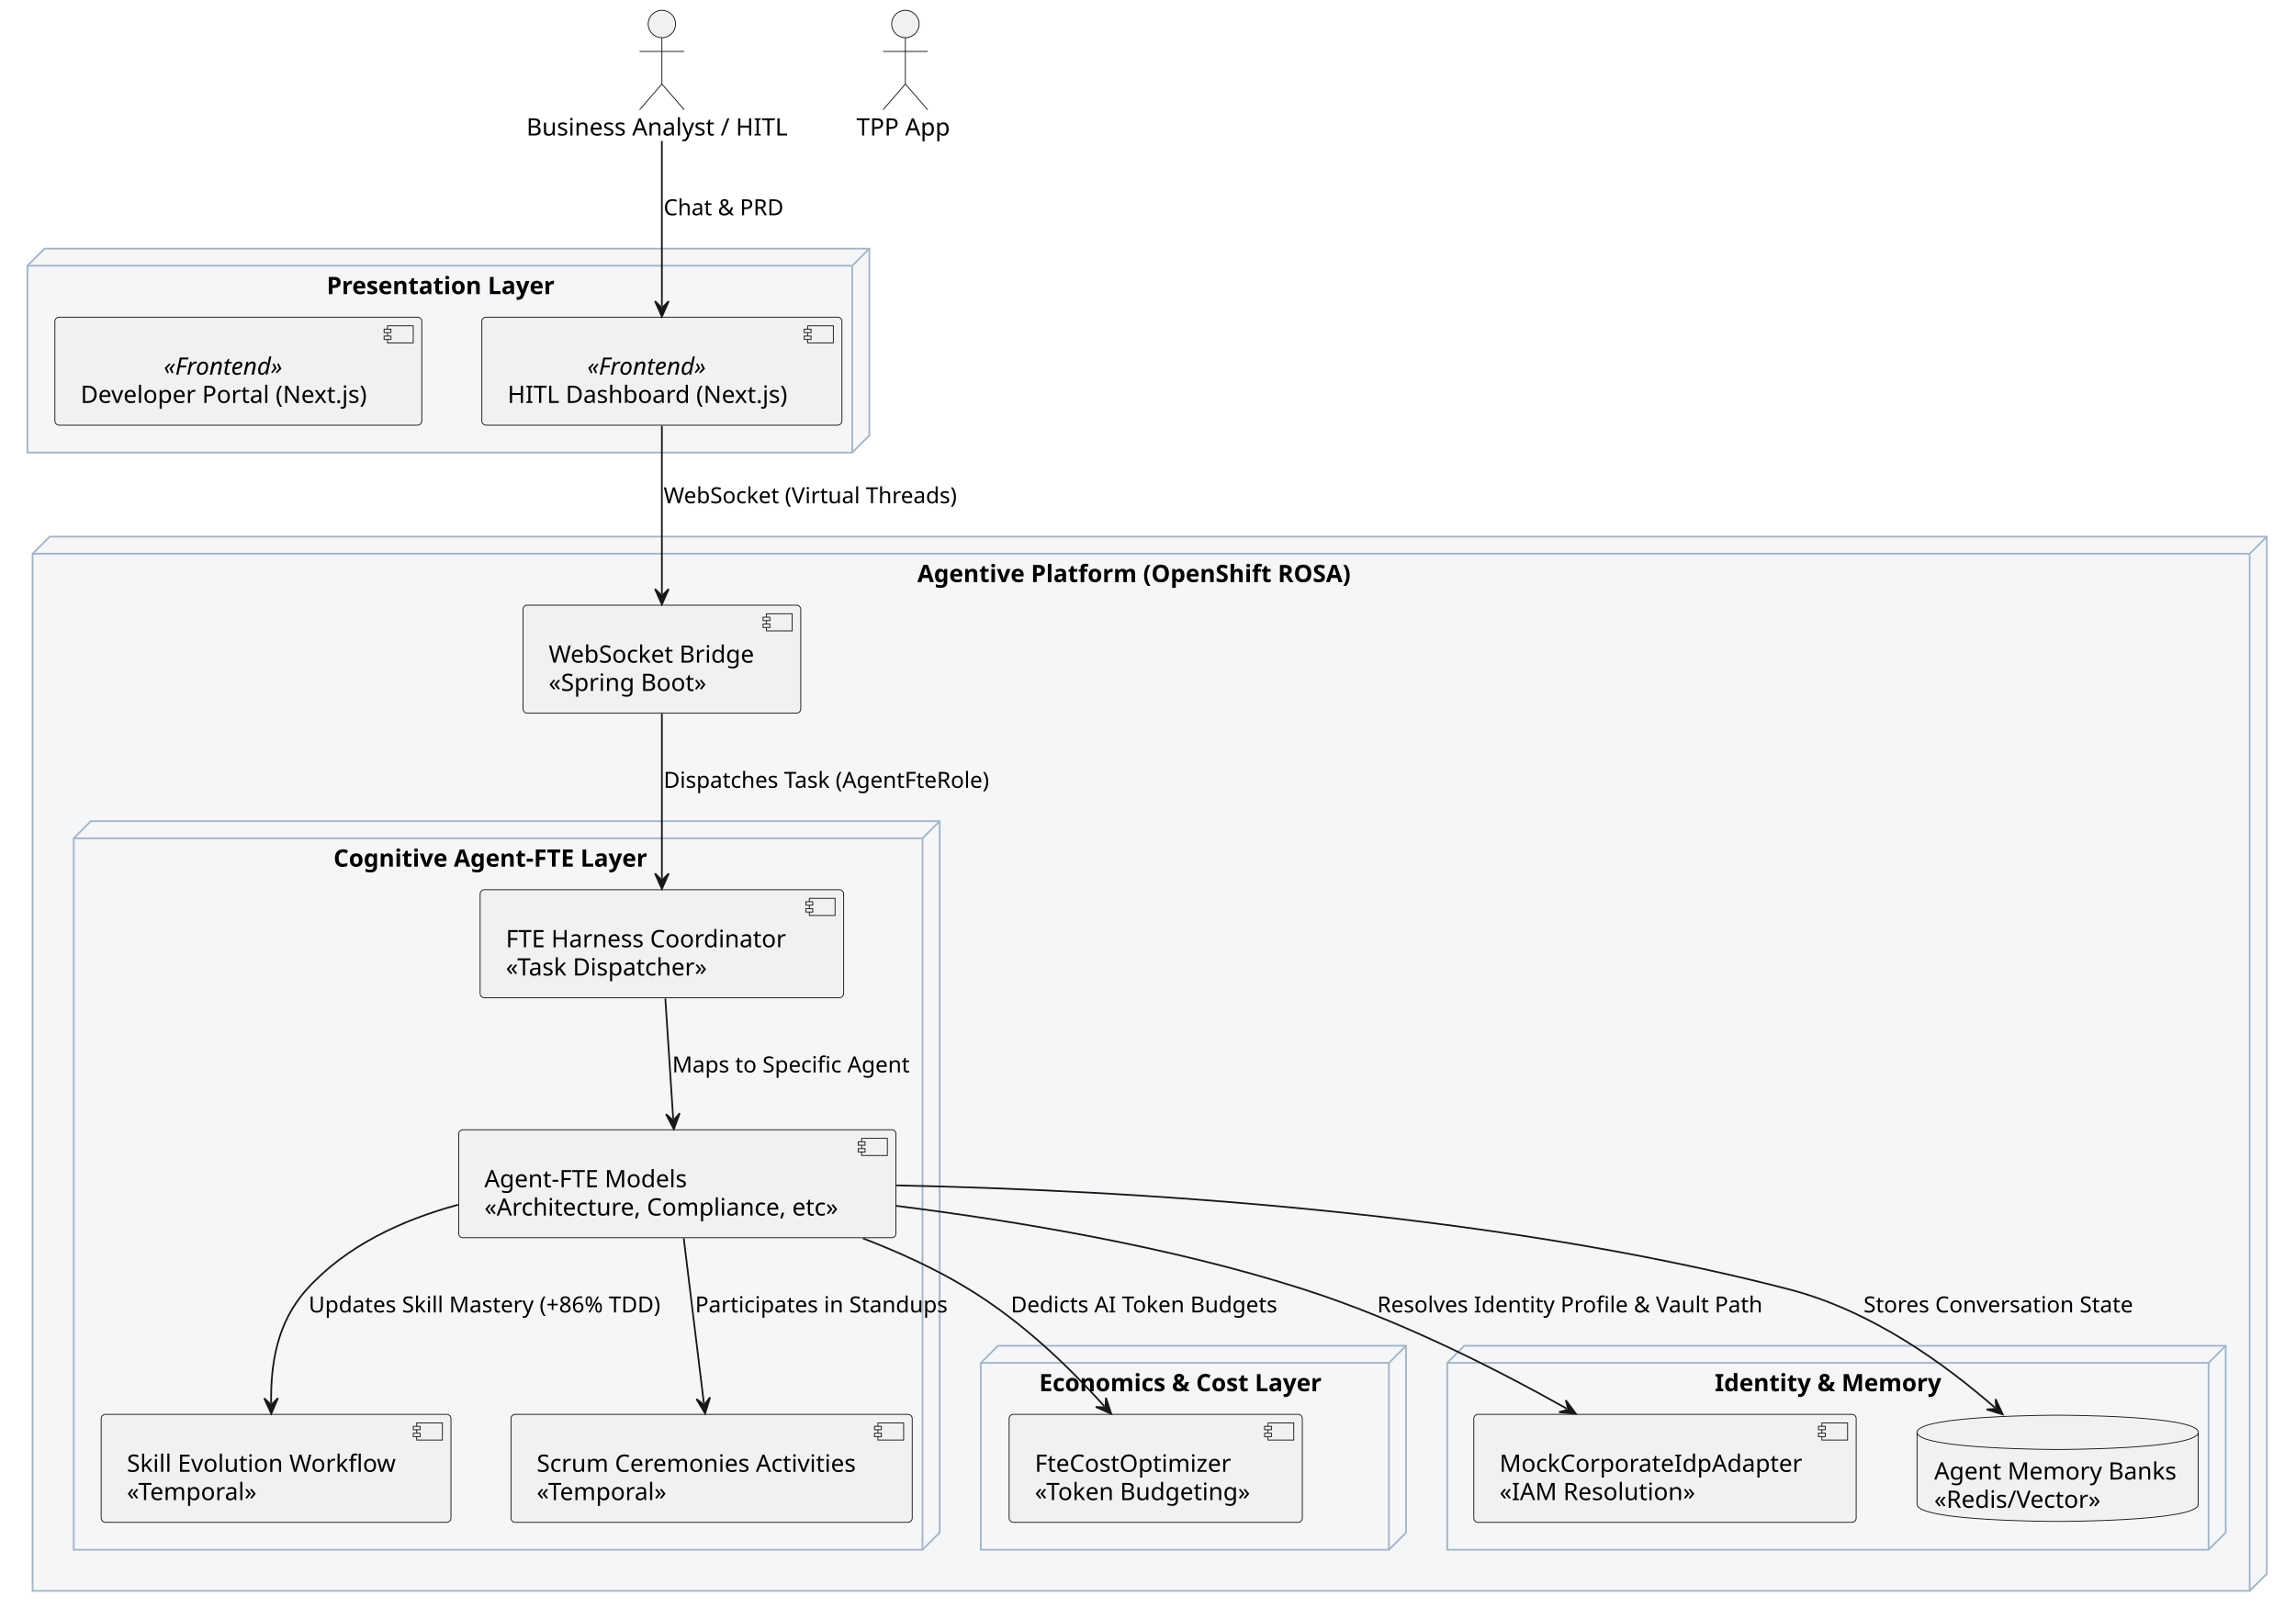
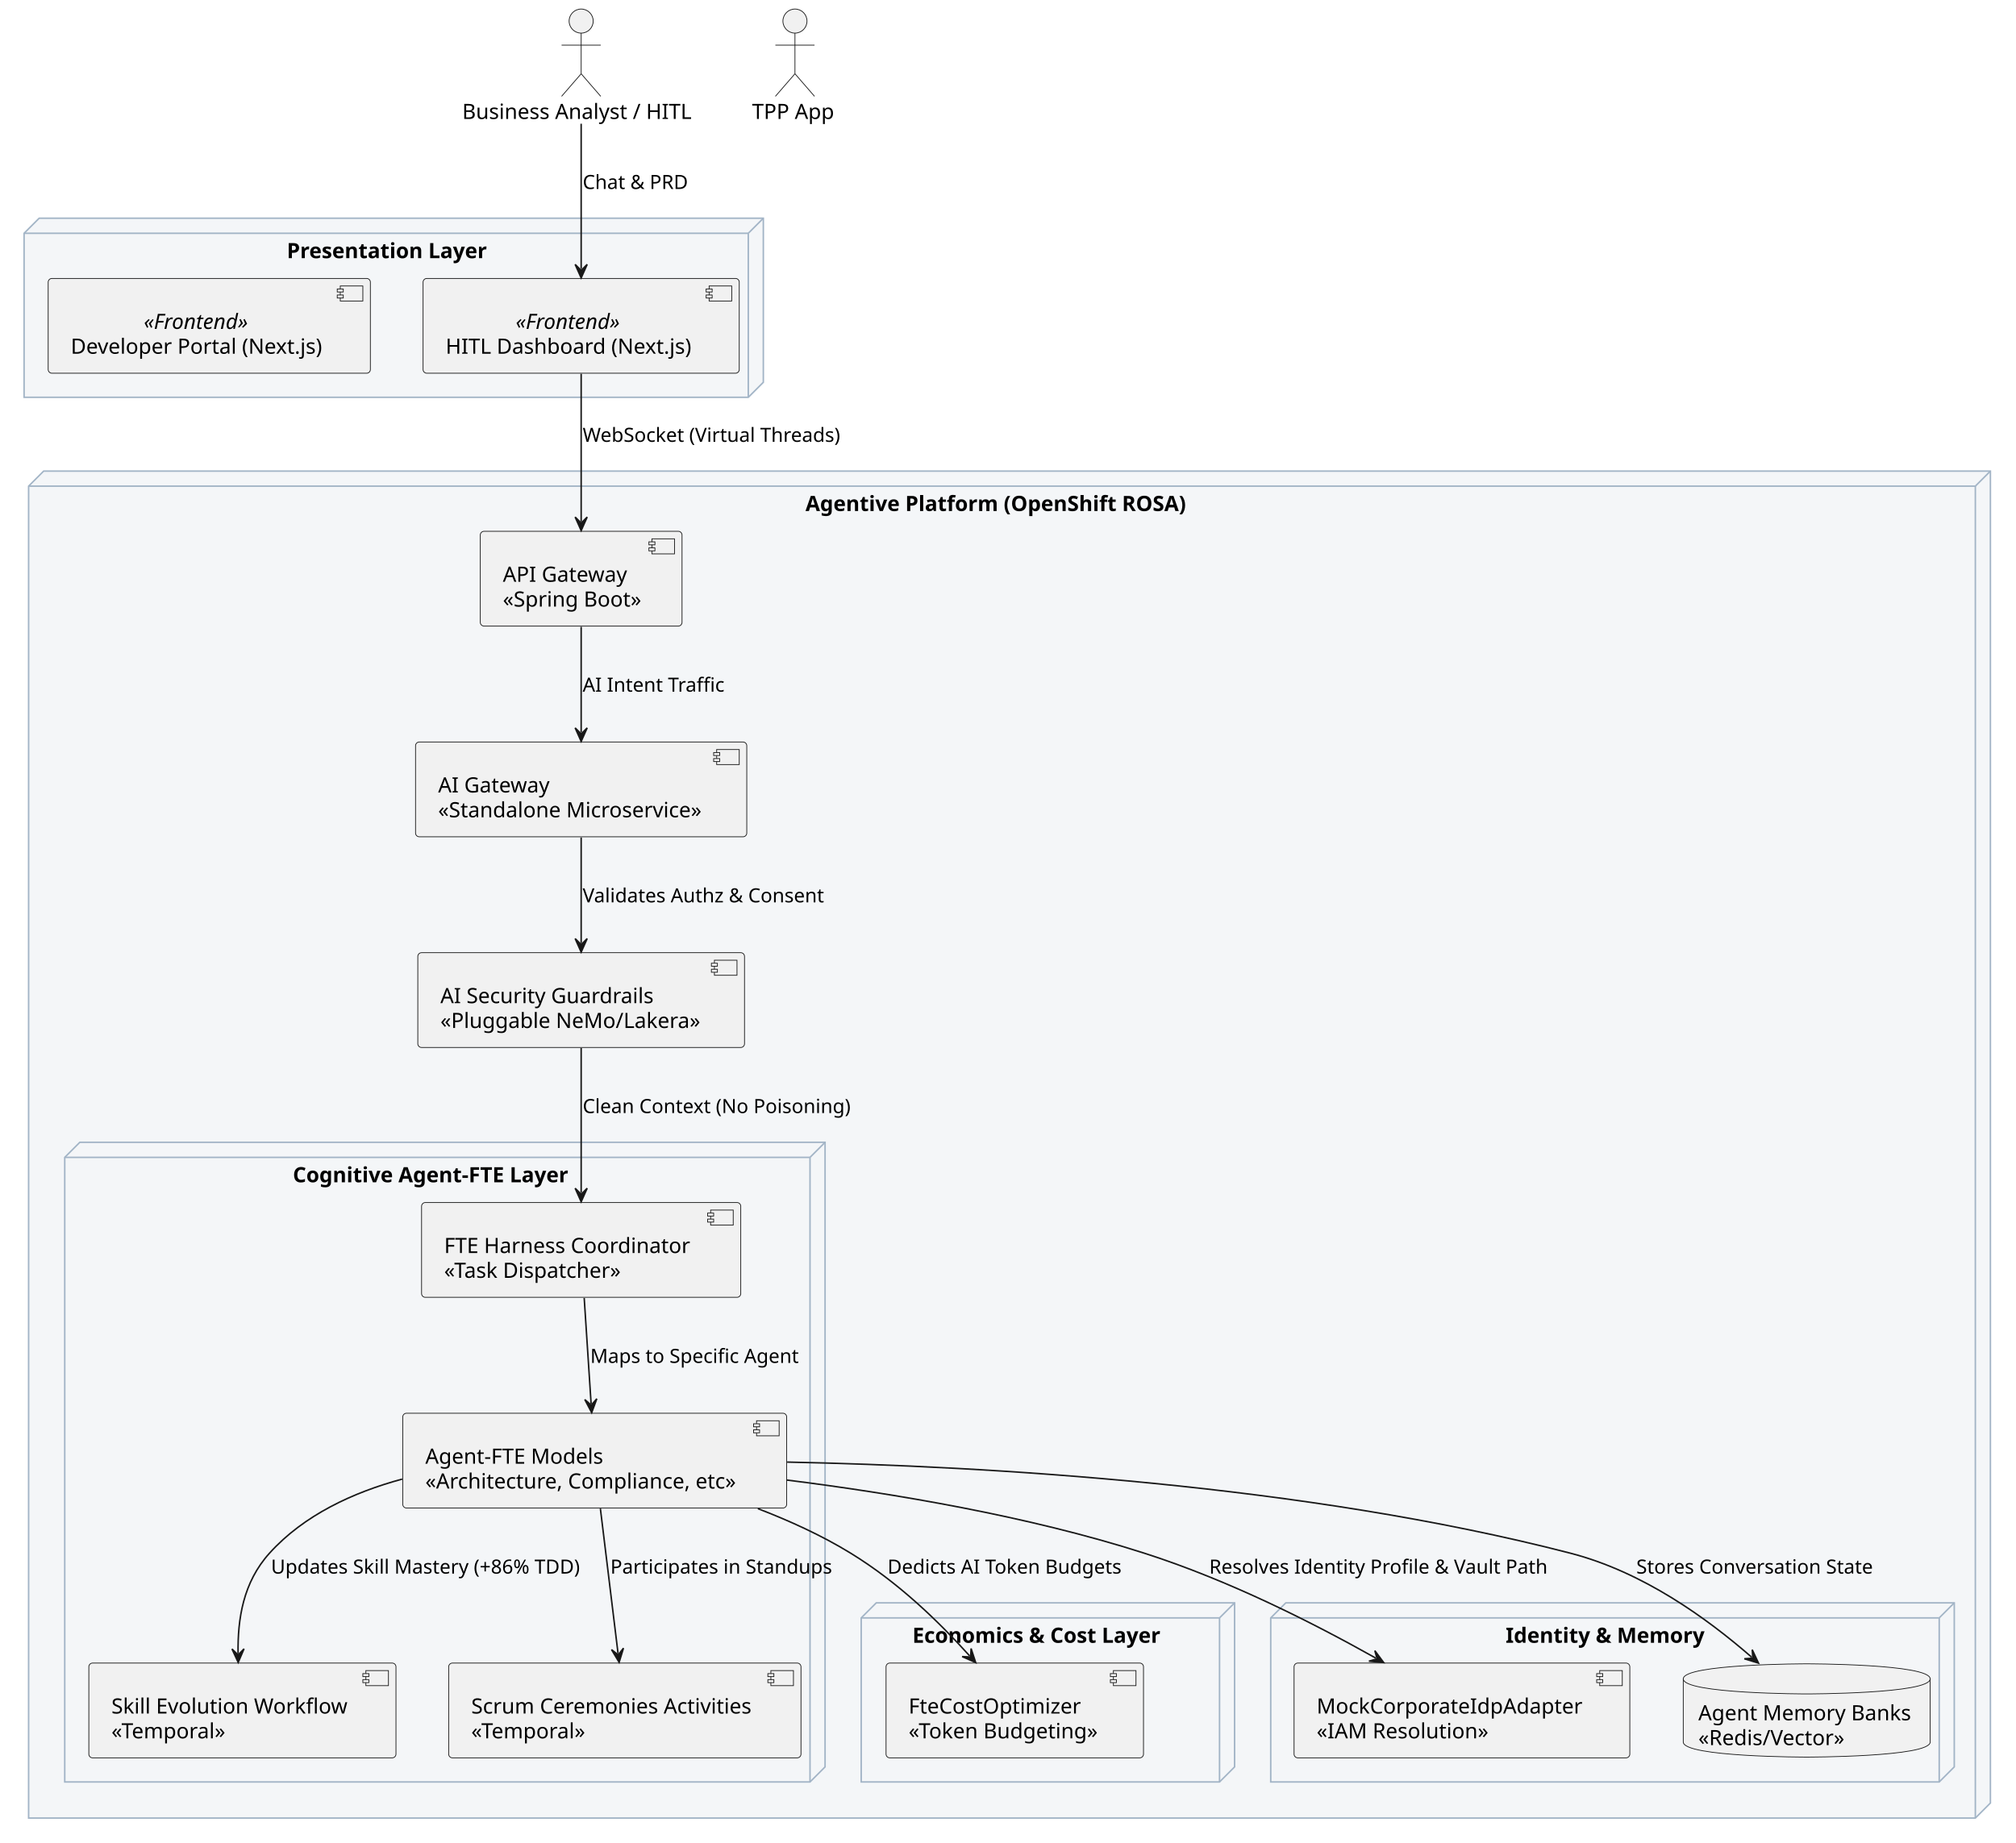
- <svg xmlns="http://www.w3.org/2000/svg" contentStyleType="text/css" height="944px" preserveAspectRatio="none" style="width:1339px;height:944px;background:#FFFFFF;" version="1.1" viewBox="0 0 1339 944" width="1339px" zoomAndPan="magnify">
+ <svg xmlns="http://www.w3.org/2000/svg" contentStyleType="text/css" height="1224px" preserveAspectRatio="none" style="width:1339px;height:1224px;background:#FFFFFF;" version="1.1" viewBox="0 0 1339 1224" width="1339px" zoomAndPan="magnify">
  <defs />
  <g>
    <g id="cluster_Presentation Layer">
-       <polygon fill="#F4F6F8" points="16,154.99,26,144.99,507,144.99,507,253.96,497,263.96,16,263.96,16,154.99" style="stroke:#A2B4C6;stroke-width:1.0;" />
-       <line style="stroke:#A2B4C6;stroke-width:1.0;" x1="497" x2="507" y1="154.99" y2="144.99" />
-       <line style="stroke:#A2B4C6;stroke-width:1.0;" x1="16" x2="497" y1="154.99" y2="154.99" />
-       <line style="stroke:#A2B4C6;stroke-width:1.0;" x1="497" x2="497" y1="154.99" y2="263.96" />
-       <text fill="#000000" font-family="sans-serif" font-size="14" font-weight="bold" lengthAdjust="spacing" textLength="134" x="190.5" y="171.525">Presentation Layer</text>
+       <polygon fill="#F4F6F8" points="16,154.98,26,144.98,507,144.98,507,253.96,497,263.96,16,263.96,16,154.98" style="stroke:#A2B4C6;stroke-width:1.0;" />
+       <line style="stroke:#A2B4C6;stroke-width:1.0;" x1="497" x2="507" y1="154.98" y2="144.98" />
+       <line style="stroke:#A2B4C6;stroke-width:1.0;" x1="16" x2="497" y1="154.98" y2="154.98" />
+       <line style="stroke:#A2B4C6;stroke-width:1.0;" x1="497" x2="497" y1="154.98" y2="263.96" />
+       <text fill="#000000" font-family="sans-serif" font-size="14" font-weight="bold" lengthAdjust="spacing" textLength="134" x="190.5" y="171.515">Presentation Layer</text>
    </g>
    <g id="cluster_Agentive Platform (OpenShift ROSA)">
-       <polygon fill="#F4F6F8" points="19,322.96,29,312.96,1322,312.96,1322,917.87,1312,927.87,19,927.87,19,322.96" style="stroke:#A2B4C6;stroke-width:1.0;" />
+       <polygon fill="#F4F6F8" points="19,322.96,29,312.96,1322,312.96,1322,1197.82,1312,1207.82,19,1207.82,19,322.96" style="stroke:#A2B4C6;stroke-width:1.0;" />
      <line style="stroke:#A2B4C6;stroke-width:1.0;" x1="1312" x2="1322" y1="322.96" y2="312.96" />
      <line style="stroke:#A2B4C6;stroke-width:1.0;" x1="19" x2="1312" y1="322.96" y2="322.96" />
-       <line style="stroke:#A2B4C6;stroke-width:1.0;" x1="1312" x2="1312" y1="322.96" y2="927.87" />
+       <line style="stroke:#A2B4C6;stroke-width:1.0;" x1="1312" x2="1312" y1="322.96" y2="1207.82" />
      <text fill="#000000" font-family="sans-serif" font-size="14" font-weight="bold" lengthAdjust="spacing" textLength="263" x="535" y="339.495">Agentive Platform (OpenShift ROSA)</text>
    </g>
    <g id="cluster_Cognitive Agent-FTE Layer">
-       <polygon fill="#F4F6F8" points="43,488.94,53,478.94,548,478.94,548,893.87,538,903.87,43,903.87,43,488.94" style="stroke:#A2B4C6;stroke-width:1.0;" />
-       <line style="stroke:#A2B4C6;stroke-width:1.0;" x1="538" x2="548" y1="488.94" y2="478.94" />
-       <line style="stroke:#A2B4C6;stroke-width:1.0;" x1="43" x2="538" y1="488.94" y2="488.94" />
-       <line style="stroke:#A2B4C6;stroke-width:1.0;" x1="538" x2="538" y1="488.94" y2="903.87" />
-       <text fill="#000000" font-family="sans-serif" font-size="14" font-weight="bold" lengthAdjust="spacing" textLength="194" x="194.5" y="505.475">Cognitive Agent-FTE Layer</text>
+       <polygon fill="#F4F6F8" points="43,768.89,53,758.89,548,758.89,548,1173.82,538,1183.82,43,1183.82,43,768.89" style="stroke:#A2B4C6;stroke-width:1.0;" />
+       <line style="stroke:#A2B4C6;stroke-width:1.0;" x1="538" x2="548" y1="768.89" y2="758.89" />
+       <line style="stroke:#A2B4C6;stroke-width:1.0;" x1="43" x2="538" y1="768.89" y2="768.89" />
+       <line style="stroke:#A2B4C6;stroke-width:1.0;" x1="538" x2="538" y1="768.89" y2="1183.82" />
+       <text fill="#000000" font-family="sans-serif" font-size="14" font-weight="bold" lengthAdjust="spacing" textLength="194" x="194.5" y="785.425">Cognitive Agent-FTE Layer</text>
    </g>
    <g id="cluster_Economics &amp; Cost Layer">
-       <polygon fill="#F4F6F8" points="572,794.89,582,784.89,820,784.89,820,893.87,810,903.87,572,903.87,572,794.89" style="stroke:#A2B4C6;stroke-width:1.0;" />
-       <line style="stroke:#A2B4C6;stroke-width:1.0;" x1="810" x2="820" y1="794.89" y2="784.89" />
-       <line style="stroke:#A2B4C6;stroke-width:1.0;" x1="572" x2="810" y1="794.89" y2="794.89" />
-       <line style="stroke:#A2B4C6;stroke-width:1.0;" x1="810" x2="810" y1="794.89" y2="903.87" />
-       <text fill="#000000" font-family="sans-serif" font-size="14" font-weight="bold" lengthAdjust="spacing" textLength="172" x="606" y="811.425">Economics &amp; Cost Layer</text>
+       <polygon fill="#F4F6F8" points="572,1074.84,582,1064.84,820,1064.84,820,1173.82,810,1183.82,572,1183.82,572,1074.84" style="stroke:#A2B4C6;stroke-width:1.0;" />
+       <line style="stroke:#A2B4C6;stroke-width:1.0;" x1="810" x2="820" y1="1074.84" y2="1064.84" />
+       <line style="stroke:#A2B4C6;stroke-width:1.0;" x1="572" x2="810" y1="1074.84" y2="1074.84" />
+       <line style="stroke:#A2B4C6;stroke-width:1.0;" x1="810" x2="810" y1="1074.84" y2="1183.82" />
+       <text fill="#000000" font-family="sans-serif" font-size="14" font-weight="bold" lengthAdjust="spacing" textLength="172" x="606" y="1091.375">Economics &amp; Cost Layer</text>
    </g>
    <g id="cluster_Identity &amp; Memory">
-       <polygon fill="#F4F6F8" points="844,794.89,854,784.89,1298,784.89,1298,893.87,1288,903.87,844,903.87,844,794.89" style="stroke:#A2B4C6;stroke-width:1.0;" />
-       <line style="stroke:#A2B4C6;stroke-width:1.0;" x1="1288" x2="1298" y1="794.89" y2="784.89" />
-       <line style="stroke:#A2B4C6;stroke-width:1.0;" x1="844" x2="1288" y1="794.89" y2="794.89" />
-       <line style="stroke:#A2B4C6;stroke-width:1.0;" x1="1288" x2="1288" y1="794.89" y2="903.87" />
-       <text fill="#000000" font-family="sans-serif" font-size="14" font-weight="bold" lengthAdjust="spacing" textLength="134" x="1000" y="811.425">Identity &amp; Memory</text>
+       <polygon fill="#F4F6F8" points="844,1074.84,854,1064.84,1298,1064.84,1298,1173.82,1288,1183.82,844,1183.82,844,1074.84" style="stroke:#A2B4C6;stroke-width:1.0;" />
+       <line style="stroke:#A2B4C6;stroke-width:1.0;" x1="1288" x2="1298" y1="1074.84" y2="1064.84" />
+       <line style="stroke:#A2B4C6;stroke-width:1.0;" x1="844" x2="1288" y1="1074.84" y2="1074.84" />
+       <line style="stroke:#A2B4C6;stroke-width:1.0;" x1="1288" x2="1288" y1="1074.84" y2="1183.82" />
+       <text fill="#000000" font-family="sans-serif" font-size="14" font-weight="bold" lengthAdjust="spacing" textLength="134" x="1000" y="1091.375">Identity &amp; Memory</text>
    </g>
    <g id="elem_Developer Portal (Next.js)">
-       <rect fill="#F1F1F1" height="62.977" rx="2.5" ry="2.5" style="stroke:#181818;stroke-width:0.5;" width="214" x="32" y="184.99" />
-       <rect fill="#F1F1F1" height="10" style="stroke:#181818;stroke-width:0.5;" width="15" x="226" y="189.99" />
-       <rect fill="#F1F1F1" height="2" style="stroke:#181818;stroke-width:0.5;" width="4" x="224" y="191.99" />
-       <rect fill="#F1F1F1" height="2" style="stroke:#181818;stroke-width:0.5;" width="4" x="224" y="195.99" />
-       <text fill="#000000" font-family="sans-serif" font-size="14" font-style="italic" lengthAdjust="spacing" textLength="77" x="95.5" y="218.525">«Frontend»</text>
-       <text fill="#000000" font-family="sans-serif" font-size="14" lengthAdjust="spacing" textLength="174" x="47" y="235.013">Developer Portal (Next.js)</text>
+       <rect fill="#F1F1F1" height="62.977" rx="2.5" ry="2.5" style="stroke:#181818;stroke-width:0.5;" width="214" x="32" y="184.98" />
+       <rect fill="#F1F1F1" height="10" style="stroke:#181818;stroke-width:0.5;" width="15" x="226" y="189.98" />
+       <rect fill="#F1F1F1" height="2" style="stroke:#181818;stroke-width:0.5;" width="4" x="224" y="191.98" />
+       <rect fill="#F1F1F1" height="2" style="stroke:#181818;stroke-width:0.5;" width="4" x="224" y="195.98" />
+       <text fill="#000000" font-family="sans-serif" font-size="14" font-style="italic" lengthAdjust="spacing" textLength="77" x="95.5" y="218.515">«Frontend»</text>
+       <text fill="#000000" font-family="sans-serif" font-size="14" lengthAdjust="spacing" textLength="174" x="47" y="235.003">Developer Portal (Next.js)</text>
    </g>
    <g id="elem_HITL Dashboard (Next.js)">
-       <rect fill="#F1F1F1" height="62.977" rx="2.5" ry="2.5" style="stroke:#181818;stroke-width:0.5;" width="210" x="281" y="184.99" />
-       <rect fill="#F1F1F1" height="10" style="stroke:#181818;stroke-width:0.5;" width="15" x="471" y="189.99" />
-       <rect fill="#F1F1F1" height="2" style="stroke:#181818;stroke-width:0.5;" width="4" x="469" y="191.99" />
-       <rect fill="#F1F1F1" height="2" style="stroke:#181818;stroke-width:0.5;" width="4" x="469" y="195.99" />
-       <text fill="#000000" font-family="sans-serif" font-size="14" font-style="italic" lengthAdjust="spacing" textLength="77" x="342.5" y="218.525">«Frontend»</text>
-       <text fill="#000000" font-family="sans-serif" font-size="14" lengthAdjust="spacing" textLength="170" x="296" y="235.013">HITL Dashboard (Next.js)</text>
+       <rect fill="#F1F1F1" height="62.977" rx="2.5" ry="2.5" style="stroke:#181818;stroke-width:0.5;" width="210" x="281" y="184.98" />
+       <rect fill="#F1F1F1" height="10" style="stroke:#181818;stroke-width:0.5;" width="15" x="471" y="189.98" />
+       <rect fill="#F1F1F1" height="2" style="stroke:#181818;stroke-width:0.5;" width="4" x="469" y="191.98" />
+       <rect fill="#F1F1F1" height="2" style="stroke:#181818;stroke-width:0.5;" width="4" x="469" y="195.98" />
+       <text fill="#000000" font-family="sans-serif" font-size="14" font-style="italic" lengthAdjust="spacing" textLength="77" x="342.5" y="218.515">«Frontend»</text>
+       <text fill="#000000" font-family="sans-serif" font-size="14" lengthAdjust="spacing" textLength="170" x="296" y="235.003">HITL Dashboard (Next.js)</text>
    </g>
-     <g id="elem_gateway">
-       <rect fill="#F1F1F1" height="62.977" rx="2.5" ry="2.5" style="stroke:#181818;stroke-width:0.5;" width="162" x="305" y="352.96" />
-       <rect fill="#F1F1F1" height="10" style="stroke:#181818;stroke-width:0.5;" width="15" x="447" y="357.96" />
-       <rect fill="#F1F1F1" height="2" style="stroke:#181818;stroke-width:0.5;" width="4" x="445" y="359.96" />
-       <rect fill="#F1F1F1" height="2" style="stroke:#181818;stroke-width:0.5;" width="4" x="445" y="363.96" />
-       <text fill="#000000" font-family="sans-serif" font-size="14" lengthAdjust="spacing" textLength="122" x="320" y="386.495">WebSocket Bridge</text>
-       <text fill="#000000" font-family="sans-serif" font-size="14" lengthAdjust="spacing" textLength="94" x="320" y="402.983">«Spring Boot»</text>
+     <g id="elem_apiGw">
+       <rect fill="#F1F1F1" height="62.977" rx="2.5" ry="2.5" style="stroke:#181818;stroke-width:0.5;" width="134" x="319" y="352.96" />
+       <rect fill="#F1F1F1" height="10" style="stroke:#181818;stroke-width:0.5;" width="15" x="433" y="357.96" />
+       <rect fill="#F1F1F1" height="2" style="stroke:#181818;stroke-width:0.5;" width="4" x="431" y="359.96" />
+       <rect fill="#F1F1F1" height="2" style="stroke:#181818;stroke-width:0.5;" width="4" x="431" y="363.96" />
+       <text fill="#000000" font-family="sans-serif" font-size="14" lengthAdjust="spacing" textLength="83" x="334" y="386.495">API Gateway</text>
+       <text fill="#000000" font-family="sans-serif" font-size="14" lengthAdjust="spacing" textLength="94" x="334" y="402.983">«Spring Boot»</text>
+     </g>
+     <g id="elem_aiGw">
+       <rect fill="#F1F1F1" height="62.977" rx="2.5" ry="2.5" style="stroke:#181818;stroke-width:0.5;" width="220" x="276" y="492.94" />
+       <rect fill="#F1F1F1" height="10" style="stroke:#181818;stroke-width:0.5;" width="15" x="476" y="497.94" />
+       <rect fill="#F1F1F1" height="2" style="stroke:#181818;stroke-width:0.5;" width="4" x="474" y="499.94" />
+       <rect fill="#F1F1F1" height="2" style="stroke:#181818;stroke-width:0.5;" width="4" x="474" y="503.94" />
+       <text fill="#000000" font-family="sans-serif" font-size="14" lengthAdjust="spacing" textLength="75" x="291" y="526.475">AI Gateway</text>
+       <text fill="#000000" font-family="sans-serif" font-size="14" lengthAdjust="spacing" textLength="180" x="291" y="542.963">«Standalone Microservice»</text>
+     </g>
+     <g id="elem_aiSec">
+       <rect fill="#F1F1F1" height="62.977" rx="2.5" ry="2.5" style="stroke:#181818;stroke-width:0.5;" width="217" x="277.5" y="632.91" />
+       <rect fill="#F1F1F1" height="10" style="stroke:#181818;stroke-width:0.5;" width="15" x="474.5" y="637.91" />
+       <rect fill="#F1F1F1" height="2" style="stroke:#181818;stroke-width:0.5;" width="4" x="472.5" y="639.91" />
+       <rect fill="#F1F1F1" height="2" style="stroke:#181818;stroke-width:0.5;" width="4" x="472.5" y="643.91" />
+       <text fill="#000000" font-family="sans-serif" font-size="14" lengthAdjust="spacing" textLength="147" x="292.5" y="666.445">AI Security Guardrails</text>
+       <text fill="#000000" font-family="sans-serif" font-size="14" lengthAdjust="spacing" textLength="177" x="292.5" y="682.933">«Pluggable NeMo/Lakera»</text>
    </g>
    <g id="elem_harness">
-       <rect fill="#F1F1F1" height="62.977" rx="2.5" ry="2.5" style="stroke:#181818;stroke-width:0.5;" width="212" x="280" y="518.94" />
-       <rect fill="#F1F1F1" height="10" style="stroke:#181818;stroke-width:0.5;" width="15" x="472" y="523.94" />
-       <rect fill="#F1F1F1" height="2" style="stroke:#181818;stroke-width:0.5;" width="4" x="470" y="525.94" />
-       <rect fill="#F1F1F1" height="2" style="stroke:#181818;stroke-width:0.5;" width="4" x="470" y="529.94" />
-       <text fill="#000000" font-family="sans-serif" font-size="14" lengthAdjust="spacing" textLength="172" x="295" y="552.475">FTE Harness Coordinator</text>
-       <text fill="#000000" font-family="sans-serif" font-size="14" lengthAdjust="spacing" textLength="123" x="295" y="568.963">«Task Dispatcher»</text>
+       <rect fill="#F1F1F1" height="62.977" rx="2.5" ry="2.5" style="stroke:#181818;stroke-width:0.5;" width="212" x="280" y="798.89" />
+       <rect fill="#F1F1F1" height="10" style="stroke:#181818;stroke-width:0.5;" width="15" x="472" y="803.89" />
+       <rect fill="#F1F1F1" height="2" style="stroke:#181818;stroke-width:0.5;" width="4" x="470" y="805.89" />
+       <rect fill="#F1F1F1" height="2" style="stroke:#181818;stroke-width:0.5;" width="4" x="470" y="809.89" />
+       <text fill="#000000" font-family="sans-serif" font-size="14" lengthAdjust="spacing" textLength="172" x="295" y="832.425">FTE Harness Coordinator</text>
+       <text fill="#000000" font-family="sans-serif" font-size="14" lengthAdjust="spacing" textLength="123" x="295" y="848.913">«Task Dispatcher»</text>
    </g>
    <g id="elem_agents">
-       <rect fill="#F1F1F1" height="62.977" rx="2.5" ry="2.5" style="stroke:#181818;stroke-width:0.5;" width="255" x="267.5" y="658.92" />
-       <rect fill="#F1F1F1" height="10" style="stroke:#181818;stroke-width:0.5;" width="15" x="502.5" y="663.92" />
-       <rect fill="#F1F1F1" height="2" style="stroke:#181818;stroke-width:0.5;" width="4" x="500.5" y="665.92" />
-       <rect fill="#F1F1F1" height="2" style="stroke:#181818;stroke-width:0.5;" width="4" x="500.5" y="669.92" />
-       <text fill="#000000" font-family="sans-serif" font-size="14" lengthAdjust="spacing" textLength="127" x="282.5" y="692.455">Agent-FTE Models</text>
-       <text fill="#000000" font-family="sans-serif" font-size="14" lengthAdjust="spacing" textLength="215" x="282.5" y="708.943">«Architecture, Compliance, etc»</text>
+       <rect fill="#F1F1F1" height="62.977" rx="2.5" ry="2.5" style="stroke:#181818;stroke-width:0.5;" width="255" x="267.5" y="938.87" />
+       <rect fill="#F1F1F1" height="10" style="stroke:#181818;stroke-width:0.5;" width="15" x="502.5" y="943.87" />
+       <rect fill="#F1F1F1" height="2" style="stroke:#181818;stroke-width:0.5;" width="4" x="500.5" y="945.87" />
+       <rect fill="#F1F1F1" height="2" style="stroke:#181818;stroke-width:0.5;" width="4" x="500.5" y="949.87" />
+       <text fill="#000000" font-family="sans-serif" font-size="14" lengthAdjust="spacing" textLength="127" x="282.5" y="972.405">Agent-FTE Models</text>
+       <text fill="#000000" font-family="sans-serif" font-size="14" lengthAdjust="spacing" textLength="215" x="282.5" y="988.893">«Architecture, Compliance, etc»</text>
    </g>
    <g id="elem_skillEvo">
-       <rect fill="#F1F1F1" height="62.977" rx="2.5" ry="2.5" style="stroke:#181818;stroke-width:0.5;" width="204" x="59" y="824.89" />
-       <rect fill="#F1F1F1" height="10" style="stroke:#181818;stroke-width:0.5;" width="15" x="243" y="829.89" />
-       <rect fill="#F1F1F1" height="2" style="stroke:#181818;stroke-width:0.5;" width="4" x="241" y="831.89" />
-       <rect fill="#F1F1F1" height="2" style="stroke:#181818;stroke-width:0.5;" width="4" x="241" y="835.89" />
-       <text fill="#000000" font-family="sans-serif" font-size="14" lengthAdjust="spacing" textLength="164" x="74" y="858.425">Skill Evolution Workflow</text>
-       <text fill="#000000" font-family="sans-serif" font-size="14" lengthAdjust="spacing" textLength="80" x="74" y="874.913">«Temporal»</text>
+       <rect fill="#F1F1F1" height="62.977" rx="2.5" ry="2.5" style="stroke:#181818;stroke-width:0.5;" width="204" x="59" y="1104.84" />
+       <rect fill="#F1F1F1" height="10" style="stroke:#181818;stroke-width:0.5;" width="15" x="243" y="1109.84" />
+       <rect fill="#F1F1F1" height="2" style="stroke:#181818;stroke-width:0.5;" width="4" x="241" y="1111.84" />
+       <rect fill="#F1F1F1" height="2" style="stroke:#181818;stroke-width:0.5;" width="4" x="241" y="1115.84" />
+       <text fill="#000000" font-family="sans-serif" font-size="14" lengthAdjust="spacing" textLength="164" x="74" y="1138.375">Skill Evolution Workflow</text>
+       <text fill="#000000" font-family="sans-serif" font-size="14" lengthAdjust="spacing" textLength="80" x="74" y="1154.863">«Temporal»</text>
    </g>
    <g id="elem_scrum">
-       <rect fill="#F1F1F1" height="62.977" rx="2.5" ry="2.5" style="stroke:#181818;stroke-width:0.5;" width="234" x="298" y="824.89" />
-       <rect fill="#F1F1F1" height="10" style="stroke:#181818;stroke-width:0.5;" width="15" x="512" y="829.89" />
-       <rect fill="#F1F1F1" height="2" style="stroke:#181818;stroke-width:0.5;" width="4" x="510" y="831.89" />
-       <rect fill="#F1F1F1" height="2" style="stroke:#181818;stroke-width:0.5;" width="4" x="510" y="835.89" />
-       <text fill="#000000" font-family="sans-serif" font-size="14" lengthAdjust="spacing" textLength="194" x="313" y="858.425">Scrum Ceremonies Activities</text>
-       <text fill="#000000" font-family="sans-serif" font-size="14" lengthAdjust="spacing" textLength="80" x="313" y="874.913">«Temporal»</text>
+       <rect fill="#F1F1F1" height="62.977" rx="2.5" ry="2.5" style="stroke:#181818;stroke-width:0.5;" width="234" x="298" y="1104.84" />
+       <rect fill="#F1F1F1" height="10" style="stroke:#181818;stroke-width:0.5;" width="15" x="512" y="1109.84" />
+       <rect fill="#F1F1F1" height="2" style="stroke:#181818;stroke-width:0.5;" width="4" x="510" y="1111.84" />
+       <rect fill="#F1F1F1" height="2" style="stroke:#181818;stroke-width:0.5;" width="4" x="510" y="1115.84" />
+       <text fill="#000000" font-family="sans-serif" font-size="14" lengthAdjust="spacing" textLength="194" x="313" y="1138.375">Scrum Ceremonies Activities</text>
+       <text fill="#000000" font-family="sans-serif" font-size="14" lengthAdjust="spacing" textLength="80" x="313" y="1154.863">«Temporal»</text>
    </g>
    <g id="elem_cost">
-       <rect fill="#F1F1F1" height="62.977" rx="2.5" ry="2.5" style="stroke:#181818;stroke-width:0.5;" width="171" x="588.5" y="824.89" />
-       <rect fill="#F1F1F1" height="10" style="stroke:#181818;stroke-width:0.5;" width="15" x="739.5" y="829.89" />
-       <rect fill="#F1F1F1" height="2" style="stroke:#181818;stroke-width:0.5;" width="4" x="737.5" y="831.89" />
-       <rect fill="#F1F1F1" height="2" style="stroke:#181818;stroke-width:0.5;" width="4" x="737.5" y="835.89" />
-       <text fill="#000000" font-family="sans-serif" font-size="14" lengthAdjust="spacing" textLength="120" x="603.5" y="858.425">FteCostOptimizer</text>
-       <text fill="#000000" font-family="sans-serif" font-size="14" lengthAdjust="spacing" textLength="131" x="603.5" y="874.913">«Token Budgeting»</text>
+       <rect fill="#F1F1F1" height="62.977" rx="2.5" ry="2.5" style="stroke:#181818;stroke-width:0.5;" width="171" x="588.5" y="1104.84" />
+       <rect fill="#F1F1F1" height="10" style="stroke:#181818;stroke-width:0.5;" width="15" x="739.5" y="1109.84" />
+       <rect fill="#F1F1F1" height="2" style="stroke:#181818;stroke-width:0.5;" width="4" x="737.5" y="1111.84" />
+       <rect fill="#F1F1F1" height="2" style="stroke:#181818;stroke-width:0.5;" width="4" x="737.5" y="1115.84" />
+       <text fill="#000000" font-family="sans-serif" font-size="14" lengthAdjust="spacing" textLength="120" x="603.5" y="1138.375">FteCostOptimizer</text>
+       <text fill="#000000" font-family="sans-serif" font-size="14" lengthAdjust="spacing" textLength="131" x="603.5" y="1154.863">«Token Budgeting»</text>
    </g>
    <g id="elem_idp">
-       <rect fill="#F1F1F1" height="62.977" rx="2.5" ry="2.5" style="stroke:#181818;stroke-width:0.5;" width="223" x="859.5" y="824.89" />
-       <rect fill="#F1F1F1" height="10" style="stroke:#181818;stroke-width:0.5;" width="15" x="1062.5" y="829.89" />
-       <rect fill="#F1F1F1" height="2" style="stroke:#181818;stroke-width:0.5;" width="4" x="1060.5" y="831.89" />
-       <rect fill="#F1F1F1" height="2" style="stroke:#181818;stroke-width:0.5;" width="4" x="1060.5" y="835.89" />
-       <text fill="#000000" font-family="sans-serif" font-size="14" lengthAdjust="spacing" textLength="183" x="874.5" y="858.425">MockCorporateIdpAdapter</text>
-       <text fill="#000000" font-family="sans-serif" font-size="14" lengthAdjust="spacing" textLength="117" x="874.5" y="874.913">«IAM Resolution»</text>
+       <rect fill="#F1F1F1" height="62.977" rx="2.5" ry="2.5" style="stroke:#181818;stroke-width:0.5;" width="223" x="859.5" y="1104.84" />
+       <rect fill="#F1F1F1" height="10" style="stroke:#181818;stroke-width:0.5;" width="15" x="1062.5" y="1109.84" />
+       <rect fill="#F1F1F1" height="2" style="stroke:#181818;stroke-width:0.5;" width="4" x="1060.5" y="1111.84" />
+       <rect fill="#F1F1F1" height="2" style="stroke:#181818;stroke-width:0.5;" width="4" x="1060.5" y="1115.84" />
+       <text fill="#000000" font-family="sans-serif" font-size="14" lengthAdjust="spacing" textLength="183" x="874.5" y="1138.375">MockCorporateIdpAdapter</text>
+       <text fill="#000000" font-family="sans-serif" font-size="14" lengthAdjust="spacing" textLength="117" x="874.5" y="1154.863">«IAM Resolution»</text>
    </g>
    <g id="elem_memory">
-       <path d="M1118,835.39 C1118,825.39 1200,825.39 1200,825.39 C1200,825.39 1282,825.39 1282,835.39 L1282,877.367 C1282,887.367 1200,887.367 1200,887.367 C1200,887.367 1118,887.367 1118,877.367 L1118,835.39 " fill="#F1F1F1" style="stroke:#181818;stroke-width:0.5;" />
-       <path d="M1118,835.39 C1118,845.39 1200,845.39 1200,845.39 C1200,845.39 1282,845.39 1282,835.39 " fill="none" style="stroke:#181818;stroke-width:0.5;" />
-       <text fill="#000000" font-family="sans-serif" font-size="14" lengthAdjust="spacing" textLength="144" x="1128" y="862.925">Agent Memory Banks</text>
-       <text fill="#000000" font-family="sans-serif" font-size="14" lengthAdjust="spacing" textLength="102" x="1128" y="879.413">«Redis/Vector»</text>
+       <path d="M1118,1115.34 C1118,1105.34 1200,1105.34 1200,1105.34 C1200,1105.34 1282,1105.34 1282,1115.34 L1282,1157.317 C1282,1167.317 1200,1167.317 1200,1167.317 C1200,1167.317 1118,1167.317 1118,1157.317 L1118,1115.34 " fill="#F1F1F1" style="stroke:#181818;stroke-width:0.5;" />
+       <path d="M1118,1115.34 C1118,1125.34 1200,1125.34 1200,1125.34 C1200,1125.34 1282,1125.34 1282,1115.34 " fill="none" style="stroke:#181818;stroke-width:0.5;" />
+       <text fill="#000000" font-family="sans-serif" font-size="14" lengthAdjust="spacing" textLength="144" x="1128" y="1142.875">Agent Memory Banks</text>
+       <text fill="#000000" font-family="sans-serif" font-size="14" lengthAdjust="spacing" textLength="102" x="1128" y="1159.363">«Redis/Vector»</text>
    </g>
    <g id="elem_hitl">
      <ellipse cx="386" cy="14" fill="#F1F1F1" rx="8" ry="8" style="stroke:#181818;stroke-width:0.5;" />
      <path d="M386,22 L386,49 M373,30 L399,30 M386,49 L373,64 M386,49 L399,64 " fill="none" style="stroke:#181818;stroke-width:0.5;" />
      <text fill="#000000" font-family="sans-serif" font-size="14" lengthAdjust="spacing" textLength="158" x="307" y="79.035">Business Analyst / HITL</text>
    </g>
    <g id="elem_App">
      <ellipse cx="528" cy="14" fill="#F1F1F1" rx="8" ry="8" style="stroke:#181818;stroke-width:0.5;" />
      <path d="M528,22 L528,49 M515,30 L541,30 M528,49 L515,64 M528,49 L541,64 " fill="none" style="stroke:#181818;stroke-width:0.5;" />
      <text fill="#000000" font-family="sans-serif" font-size="14" lengthAdjust="spacing" textLength="57" x="499.5" y="79.035">TPP App</text>
    </g>
    <g id="link_hitl_HITL Dashboard (Next.js)">
-       <path d="M386,82.21 C386,112.94 386,149.9 386,178.65 " fill="none" id="hitl-to-HITL Dashboard (Next.js)" style="stroke:#181818;stroke-width:1.0;" />
+       <path d="M386,82.21 C386,112.93 386,149.9 386,178.65 " fill="none" id="hitl-to-HITL Dashboard (Next.js)" style="stroke:#181818;stroke-width:1.0;" />
      <polygon fill="#181818" points="386,184.65,390,175.65,386,179.65,382,175.65,386,184.65" style="stroke:#181818;stroke-width:1.0;" />
-       <text fill="#000000" font-family="sans-serif" font-size="13" lengthAdjust="spacing" textLength="71" x="387" y="125.558">Chat &amp; PRD</text>
+       <text fill="#000000" font-family="sans-serif" font-size="13" lengthAdjust="spacing" textLength="71" x="387" y="125.548">Chat &amp; PRD</text>
    </g>
-     <g id="link_HITL Dashboard (Next.js)_gateway">
-       <path d="M386,248.31 C386,278.02 386,316.75 386,346.51 " fill="none" id="HITL Dashboard (Next.js)-to-gateway" style="stroke:#181818;stroke-width:1.0;" />
-       <polygon fill="#181818" points="386,352.51,390,343.51,386,347.51,382,343.51,386,352.51" style="stroke:#181818;stroke-width:1.0;" />
+     <g id="link_HITL Dashboard (Next.js)_apiGw">
+       <path d="M386,248.3 C386,278.02 386,316.75 386,346.5 " fill="none" id="HITL Dashboard (Next.js)-to-apiGw" style="stroke:#181818;stroke-width:1.0;" />
+       <polygon fill="#181818" points="386,352.5,390,343.5,386,347.5,382,343.5,386,352.5" style="stroke:#181818;stroke-width:1.0;" />
      <text fill="#000000" font-family="sans-serif" font-size="13" lengthAdjust="spacing" textLength="175" x="387" y="293.528">WebSocket (Virtual Threads)</text>
    </g>
-     <g id="link_gateway_harness">
-       <path d="M386,416.29 C386,445.52 386,483.18 386,512.45 " fill="none" id="gateway-to-harness" style="stroke:#181818;stroke-width:1.0;" />
-       <polygon fill="#181818" points="386,518.45,390,509.45,386,513.45,382,509.45,386,518.45" style="stroke:#181818;stroke-width:1.0;" />
-       <text fill="#000000" font-family="sans-serif" font-size="13" lengthAdjust="spacing" textLength="199" x="387" y="459.508">Dispatches Task (AgentFteRole)</text>
+     <g id="link_apiGw_aiGw">
+       <path d="M386,416.41 C386,439.14 386,463.87 386,486.56 " fill="none" id="apiGw-to-aiGw" style="stroke:#181818;stroke-width:1.0;" />
+       <polygon fill="#181818" points="386,492.56,390,483.56,386,487.56,382,483.56,386,492.56" style="stroke:#181818;stroke-width:1.0;" />
+       <text fill="#000000" font-family="sans-serif" font-size="13" lengthAdjust="spacing" textLength="99" x="387" y="459.508">AI Intent Traffic</text>
+     </g>
+     <g id="link_aiGw_aiSec">
+       <path d="M386,556.39 C386,579.11 386,603.84 386,626.54 " fill="none" id="aiGw-to-aiSec" style="stroke:#181818;stroke-width:1.0;" />
+       <polygon fill="#181818" points="386,632.54,390,623.54,386,627.54,382,623.54,386,632.54" style="stroke:#181818;stroke-width:1.0;" />
+       <text fill="#000000" font-family="sans-serif" font-size="13" lengthAdjust="spacing" textLength="167" x="387" y="599.478">Validates Authz &amp; Consent</text>
+     </g>
+     <g id="link_aiSec_harness">
+       <path d="M386,696.24 C386,725.47 386,763.13 386,792.4 " fill="none" id="aiSec-to-harness" style="stroke:#181818;stroke-width:1.0;" />
+       <polygon fill="#181818" points="386,798.4,390,789.4,386,793.4,382,789.4,386,798.4" style="stroke:#181818;stroke-width:1.0;" />
+       <text fill="#000000" font-family="sans-serif" font-size="13" lengthAdjust="spacing" textLength="185" x="387" y="739.458">Clean Context (No Poisoning)</text>
    </g>
    <g id="link_harness_agents">
-       <path d="M388.02,582.39 C389.5,605.12 391.12,629.853 392.6,652.553 " fill="none" id="harness-to-agents" style="stroke:#181818;stroke-width:1.0;" />
-       <polygon fill="#181818" points="392.99,658.54,396.396,649.299,392.665,653.551,388.413,649.819,392.99,658.54" style="stroke:#181818;stroke-width:1.0;" />
-       <text fill="#000000" font-family="sans-serif" font-size="13" lengthAdjust="spacing" textLength="144" x="392.04" y="625.488">Maps to Specific Agent</text>
+       <path d="M388.02,862.34 C389.5,885.07 391.12,909.803 392.6,932.503 " fill="none" id="harness-to-agents" style="stroke:#181818;stroke-width:1.0;" />
+       <polygon fill="#181818" points="392.99,938.49,396.396,929.249,392.665,933.501,388.413,929.769,392.99,938.49" style="stroke:#181818;stroke-width:1.0;" />
+       <text fill="#000000" font-family="sans-serif" font-size="13" lengthAdjust="spacing" textLength="144" x="392.04" y="905.438">Maps to Specific Agent</text>
    </g>
    <g id="link_agents_idp">
-       <path d="M522.58,703.3 C593.66,712.22 683.08,727.24 760,751.89 C816.73,770.07 872.147,798.244 913.797,821.614 " fill="none" id="agents-to-idp" style="stroke:#181818;stroke-width:1.0;" />
-       <polygon fill="#181818" points="919.03,824.55,913.139,816.658,914.669,822.103,909.224,823.634,919.03,824.55" style="stroke:#181818;stroke-width:1.0;" />
-       <text fill="#000000" font-family="sans-serif" font-size="13" lengthAdjust="spacing" textLength="231" x="803.15" y="765.458">Resolves Identity Profile &amp; Vault Path</text>
+       <path d="M522.58,983.25 C593.66,992.17 683.08,1007.19 760,1031.84 C816.73,1050.02 872.147,1078.194 913.797,1101.564 " fill="none" id="agents-to-idp" style="stroke:#181818;stroke-width:1.0;" />
+       <polygon fill="#181818" points="919.03,1104.5,913.139,1096.608,914.669,1102.053,909.224,1103.584,919.03,1104.5" style="stroke:#181818;stroke-width:1.0;" />
+       <text fill="#000000" font-family="sans-serif" font-size="13" lengthAdjust="spacing" textLength="231" x="803.15" y="1045.408">Resolves Identity Profile &amp; Vault Path</text>
    </g>
    <g id="link_agents_skillEvo">
-       <path d="M267.15,702.67 C234.31,711.55 201.85,726.62 179,751.89 C161.39,771.37 157.818,795.681 158.128,818.481 " fill="none" id="agents-to-skillEvo" style="stroke:#181818;stroke-width:1.0;" />
-       <polygon fill="#181818" points="158.21,824.48,162.087,815.427,158.142,819.481,154.088,815.535,158.21,824.48" style="stroke:#181818;stroke-width:1.0;" />
-       <text fill="#000000" font-family="sans-serif" font-size="13" lengthAdjust="spacing" textLength="214" x="180" y="765.458">Updates Skill Mastery (+86% TDD)</text>
+       <path d="M267.15,982.62 C234.31,991.5 201.85,1006.57 179,1031.84 C161.39,1051.32 157.818,1075.631 158.128,1098.431 " fill="none" id="agents-to-skillEvo" style="stroke:#181818;stroke-width:1.0;" />
+       <polygon fill="#181818" points="158.21,1104.43,162.087,1095.377,158.142,1099.43,154.088,1095.485,158.21,1104.43" style="stroke:#181818;stroke-width:1.0;" />
+       <text fill="#000000" font-family="sans-serif" font-size="13" lengthAdjust="spacing" textLength="214" x="180" y="1045.408">Updates Skill Mastery (+86% TDD)</text>
    </g>
    <g id="link_agents_scrum">
-       <path d="M398.76,722.25 C402.33,751.47 406.924,789.174 410.494,818.444 " fill="none" id="agents-to-scrum" style="stroke:#181818;stroke-width:1.0;" />
-       <polygon fill="#181818" points="411.22,824.4,414.101,814.982,410.615,819.437,406.16,815.951,411.22,824.4" style="stroke:#181818;stroke-width:1.0;" />
-       <text fill="#000000" font-family="sans-serif" font-size="13" lengthAdjust="spacing" textLength="151" x="405.4" y="765.458">Participates in Standups</text>
+       <path d="M398.76,1002.2 C402.33,1031.42 406.924,1069.124 410.494,1098.394 " fill="none" id="agents-to-scrum" style="stroke:#181818;stroke-width:1.0;" />
+       <polygon fill="#181818" points="411.22,1104.35,414.101,1094.932,410.615,1099.387,406.16,1095.9,411.22,1104.35" style="stroke:#181818;stroke-width:1.0;" />
+       <text fill="#000000" font-family="sans-serif" font-size="13" lengthAdjust="spacing" textLength="151" x="405.4" y="1045.408">Participates in Standups</text>
    </g>
    <g id="link_agents_cost">
-       <path d="M503.33,722.28 C524.53,730.42 546.05,740.26 565,751.89 C597.02,771.55 623.488,797.387 644.028,820.127 " fill="none" id="agents-to-cost" style="stroke:#181818;stroke-width:1.0;" />
-       <polygon fill="#181818" points="648.05,824.58,644.986,815.22,644.698,820.87,639.049,820.582,648.05,824.58" style="stroke:#181818;stroke-width:1.0;" />
-       <text fill="#000000" font-family="sans-serif" font-size="13" lengthAdjust="spacing" textLength="162" x="589.49" y="765.458">Dedicts AI Token Budgets</text>
+       <path d="M503.33,1002.23 C524.53,1010.37 546.05,1020.21 565,1031.84 C597.02,1051.5 623.488,1077.337 644.028,1100.077 " fill="none" id="agents-to-cost" style="stroke:#181818;stroke-width:1.0;" />
+       <polygon fill="#181818" points="648.05,1104.53,644.986,1095.17,644.698,1100.82,639.049,1100.532,648.05,1104.53" style="stroke:#181818;stroke-width:1.0;" />
+       <text fill="#000000" font-family="sans-serif" font-size="13" lengthAdjust="spacing" textLength="162" x="589.49" y="1045.408">Dedicts AI Token Budgets</text>
    </g>
    <g id="link_agents_memory">
-       <path d="M522.8,691.37 C655.01,694.09 866.48,706.22 1043,751.89 C1091.51,764.45 1133.77,795.215 1163.45,820.995 " fill="none" id="agents-to-memory" style="stroke:#181818;stroke-width:1.0;" />
-       <polygon fill="#181818" points="1167.98,824.93,1163.808,816.008,1164.205,821.651,1158.562,822.048,1167.98,824.93" style="stroke:#181818;stroke-width:1.0;" />
-       <text fill="#000000" font-family="sans-serif" font-size="13" lengthAdjust="spacing" textLength="161" x="1086.81" y="765.458">Stores Conversation State</text>
+       <path d="M522.8,971.32 C655.01,974.04 866.48,986.17 1043,1031.84 C1091.51,1044.4 1133.77,1075.165 1163.45,1100.945 " fill="none" id="agents-to-memory" style="stroke:#181818;stroke-width:1.0;" />
+       <polygon fill="#181818" points="1167.98,1104.88,1163.808,1095.958,1164.205,1101.601,1158.562,1101.998,1167.98,1104.88" style="stroke:#181818;stroke-width:1.0;" />
+       <text fill="#000000" font-family="sans-serif" font-size="13" lengthAdjust="spacing" textLength="161" x="1086.81" y="1045.408">Stores Conversation State</text>
    </g>
  </g>
</svg>
